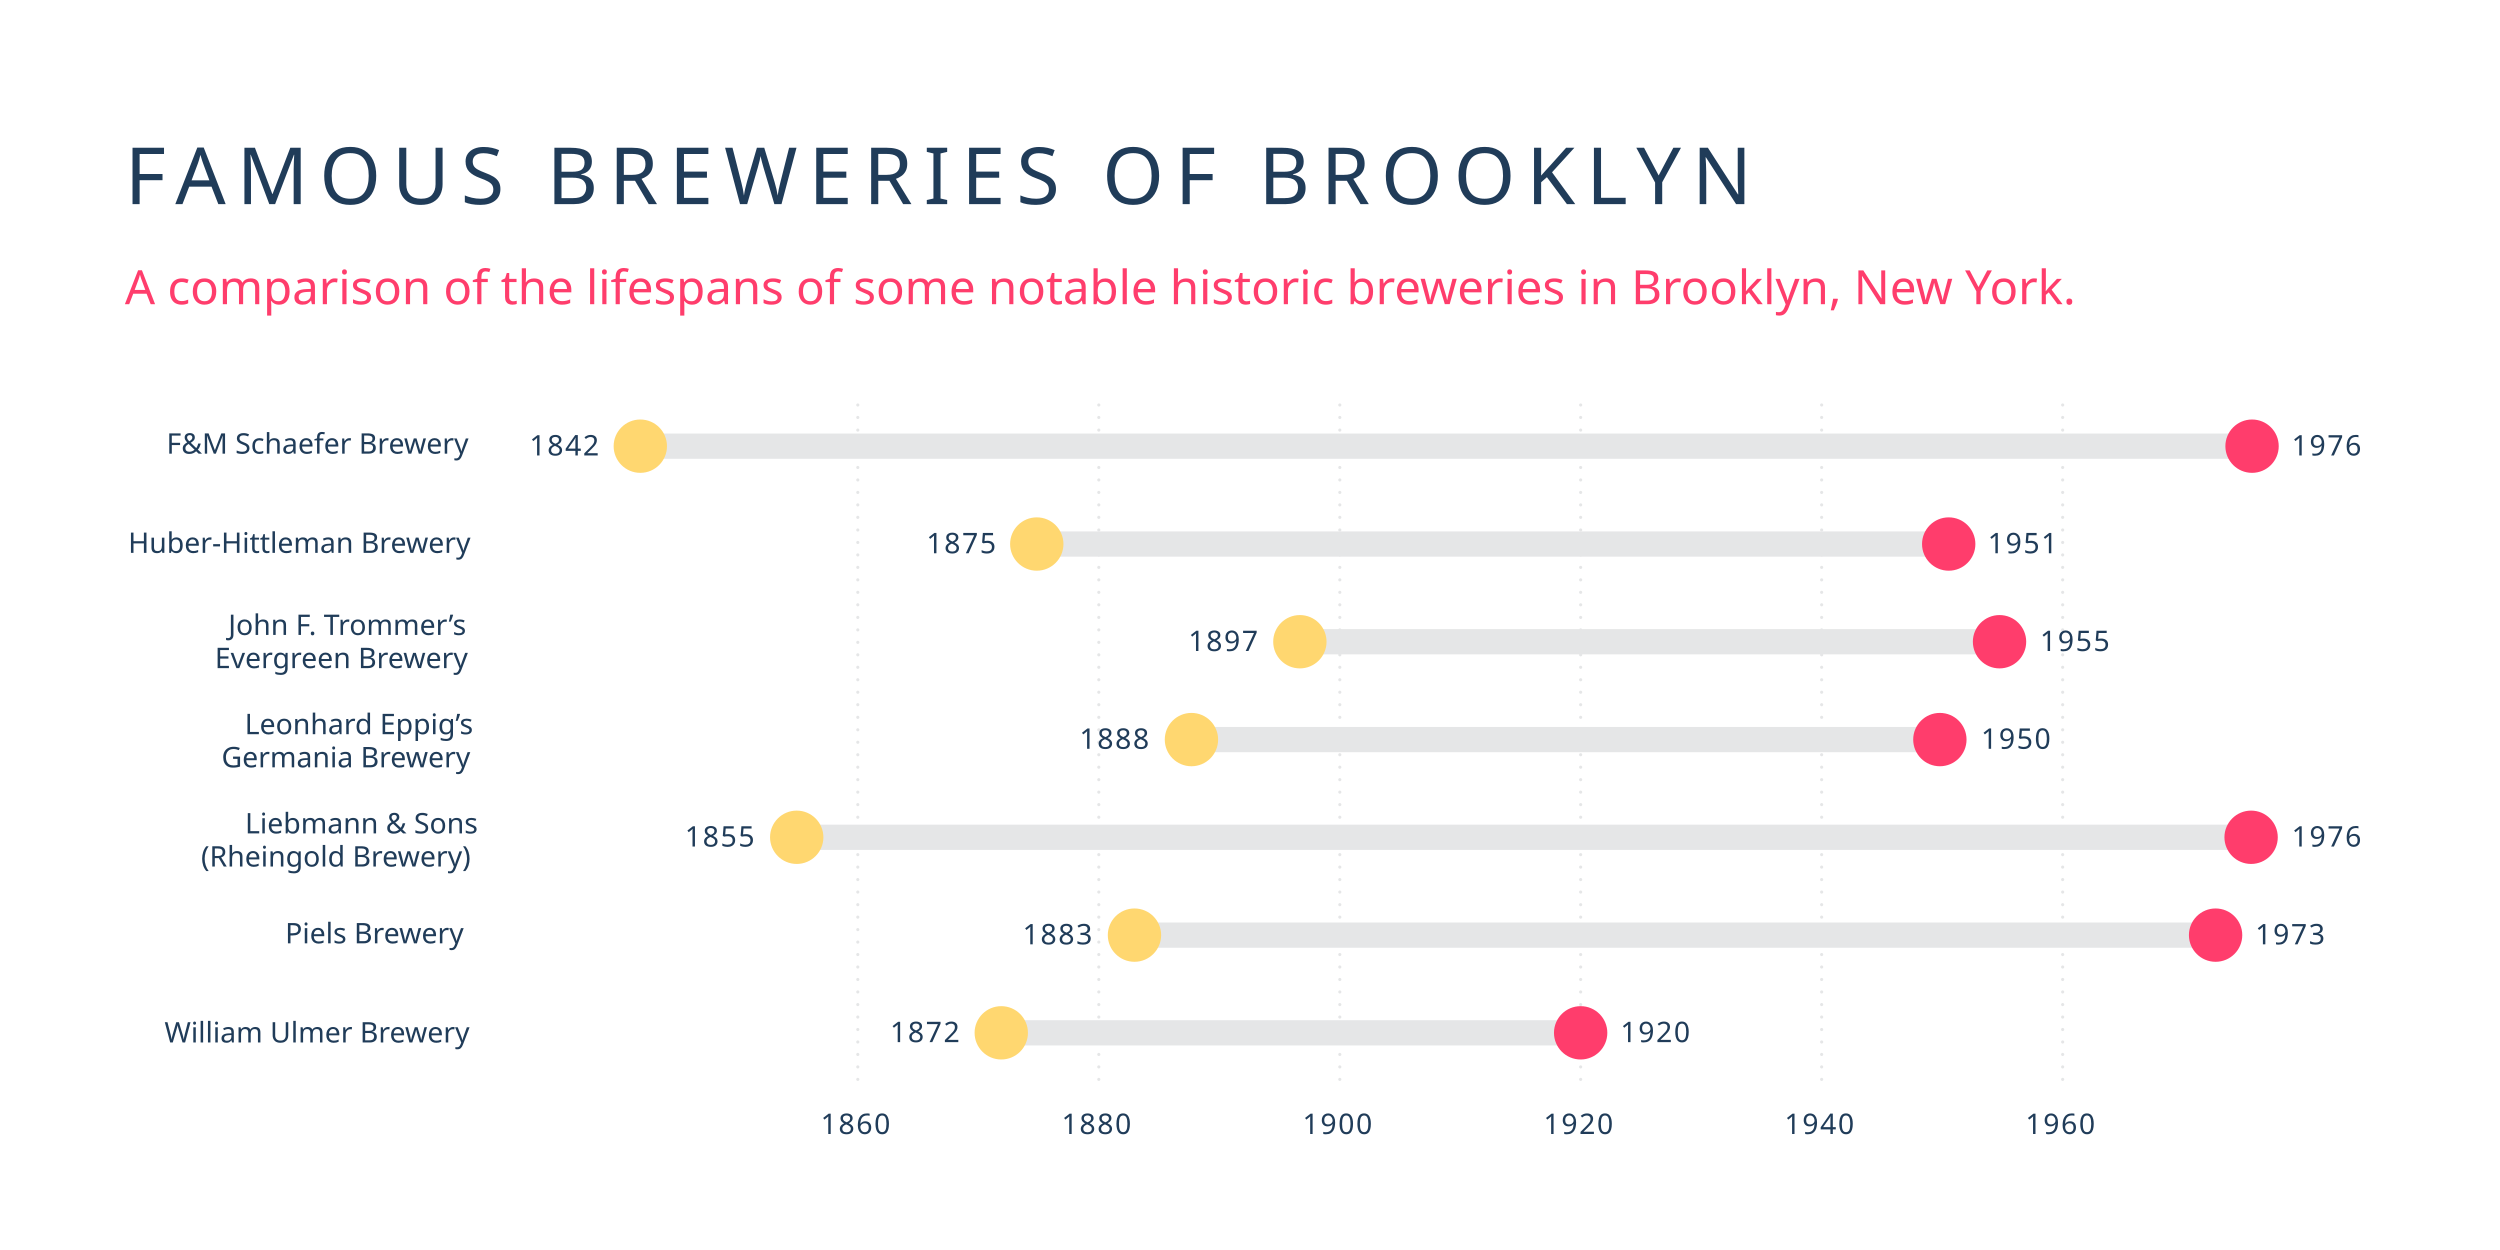
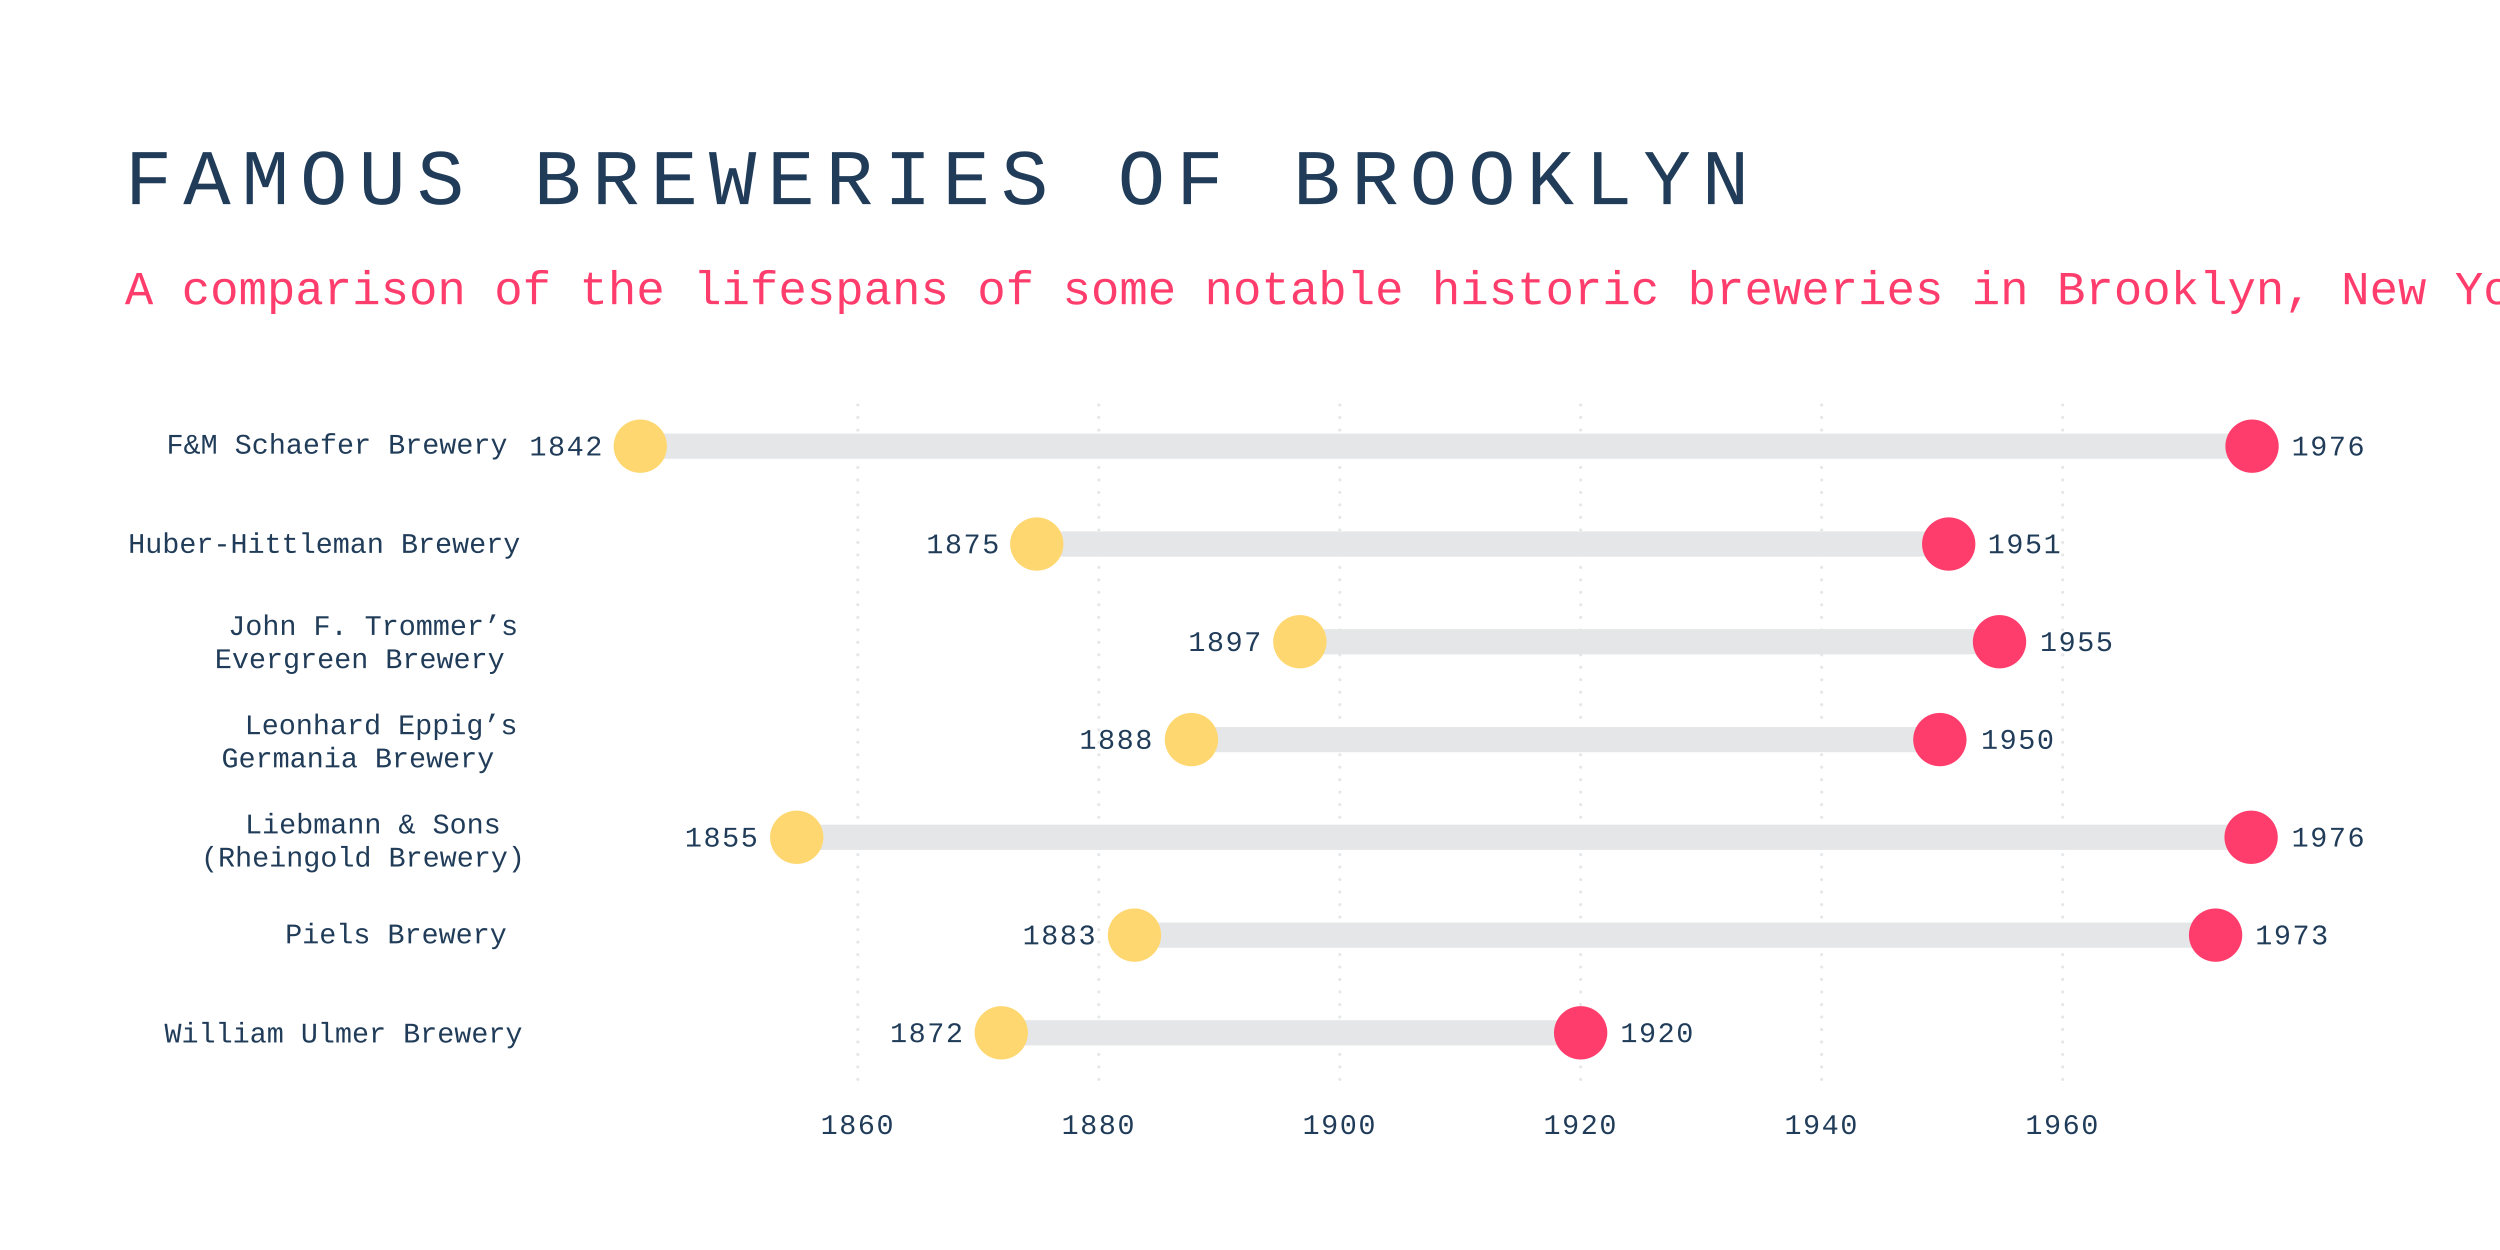
<svg xmlns="http://www.w3.org/2000/svg" version="1.1" x="0px" y="0px" viewBox="0 0 1584 792" style="enable-background:new 0 0 1584 792;" xml:space="preserve">
  <style type="text/css">
	.st0{fill:#E5E6E7;}
	.st1{fill:none;}
	.st2{fill:#203C59;}
- 	.st3{font-family:'Lato-Regular';}
+ 	.st3{font-family:'Lato-Regular',Monaco,'Courier New',monospace;}
	.st4{font-size:18px;}
	.st5{letter-spacing:1;}
	.st6{fill:none;stroke:#E5E6E7;stroke-width:16;stroke-miterlimit:10;}
	.st7{fill:#FFD770;}
	.st8{fill:#FF3D6C;}
- 	.st9{font-family:'Lato-Heavy';}
+ 	.st9{font-family:'Lato-Bold','Lato-Regular',Monaco,'Courier New',monospace;letter-spacing:2px;}
	.st10{font-size:50px;}
	.st11{letter-spacing:7;}
	.st12{font-size:30px;}
</style>
  <g id="grid">
    <g>
      <g>
        <circle class="st0" cx="1001.5" cy="256.6" r="1" />
        <circle class="st0" cx="1001.5" cy="264.5" r="1" />
        <circle class="st0" cx="1001.5" cy="272.5" r="1" />
        <circle class="st0" cx="1001.5" cy="280.4" r="1" />
        <circle class="st0" cx="1001.5" cy="288.3" r="1" />
        <circle class="st0" cx="1001.5" cy="296.2" r="1" />
        <circle class="st0" cx="1001.5" cy="304.1" r="1" />
        <circle class="st0" cx="1001.5" cy="312" r="1" />
        <circle class="st0" cx="1001.5" cy="319.9" r="1" />
        <circle class="st0" cx="1001.5" cy="327.8" r="1" />
        <circle class="st0" cx="1001.5" cy="335.8" r="1" />
        <circle class="st0" cx="1001.5" cy="343.7" r="1" />
        <circle class="st0" cx="1001.5" cy="351.6" r="1" />
        <circle class="st0" cx="1001.5" cy="359.5" r="1" />
        <circle class="st0" cx="1001.5" cy="367.4" r="1" />
        <circle class="st0" cx="1001.5" cy="375.3" r="1" />
        <circle class="st0" cx="1001.5" cy="383.2" r="1" />
        <circle class="st0" cx="1001.5" cy="391.2" r="1" />
        <circle class="st0" cx="1001.5" cy="399.1" r="1" />
        <circle class="st0" cx="1001.5" cy="407" r="1" />
        <circle class="st0" cx="1001.5" cy="414.9" r="1" />
        <circle class="st0" cx="1001.5" cy="422.8" r="1" />
        <circle class="st0" cx="1001.5" cy="430.7" r="1" />
        <circle class="st0" cx="1001.5" cy="438.6" r="1" />
        <circle class="st0" cx="1001.5" cy="446.5" r="1" />
        <circle class="st0" cx="1001.5" cy="454.5" r="1" />
        <circle class="st0" cx="1001.5" cy="462.4" r="1" />
        <circle class="st0" cx="1001.5" cy="470.3" r="1" />
        <circle class="st0" cx="1001.5" cy="478.2" r="1" />
        <circle class="st0" cx="1001.5" cy="486.1" r="1" />
        <circle class="st0" cx="1001.5" cy="494" r="1" />
        <circle class="st0" cx="1001.5" cy="501.9" r="1" />
        <circle class="st0" cx="1001.5" cy="509.8" r="1" />
        <circle class="st0" cx="1001.5" cy="517.8" r="1" />
        <circle class="st0" cx="1001.5" cy="525.7" r="1" />
        <circle class="st0" cx="1001.5" cy="533.6" r="1" />
        <circle class="st0" cx="1001.5" cy="541.5" r="1" />
        <circle class="st0" cx="1001.5" cy="549.4" r="1" />
        <circle class="st0" cx="1001.5" cy="557.3" r="1" />
        <circle class="st0" cx="1001.5" cy="565.2" r="1" />
        <circle class="st0" cx="1001.5" cy="573.2" r="1" />
        <circle class="st0" cx="1001.5" cy="581.1" r="1" />
        <circle class="st0" cx="1001.5" cy="589" r="1" />
        <circle class="st0" cx="1001.5" cy="596.9" r="1" />
        <circle class="st0" cx="1001.5" cy="604.8" r="1" />
        <circle class="st0" cx="1001.5" cy="612.7" r="1" />
        <circle class="st0" cx="1001.5" cy="620.6" r="1" />
        <circle class="st0" cx="1001.5" cy="628.5" r="1" />
        <circle class="st0" cx="1001.5" cy="636.5" r="1" />
        <circle class="st0" cx="1001.5" cy="644.4" r="1" />
        <circle class="st0" cx="1001.5" cy="652.3" r="1" />
        <circle class="st0" cx="1001.5" cy="660.2" r="1" />
        <circle class="st0" cx="1001.5" cy="668.1" r="1" />
        <circle class="st0" cx="1001.5" cy="676" r="1" />
        <circle class="st0" cx="1001.5" cy="683.9" r="1" />
      </g>
      <rect x="976.8" y="705.2" class="st1" width="49.5" height="14.8" />
      <text transform="matrix(1 0 0 1 977.9534 718.4929)" class="st2 st3 st4 st5">1920</text>
    </g>
    <g>
      <g>
        <circle class="st0" cx="543.5" cy="256.6" r="1" />
        <circle class="st0" cx="543.5" cy="264.5" r="1" />
        <circle class="st0" cx="543.5" cy="272.5" r="1" />
        <circle class="st0" cx="543.5" cy="280.4" r="1" />
        <circle class="st0" cx="543.5" cy="288.3" r="1" />
        <circle class="st0" cx="543.5" cy="296.2" r="1" />
        <circle class="st0" cx="543.5" cy="304.1" r="1" />
        <circle class="st0" cx="543.5" cy="312" r="1" />
        <circle class="st0" cx="543.5" cy="319.9" r="1" />
        <circle class="st0" cx="543.5" cy="327.8" r="1" />
        <circle class="st0" cx="543.5" cy="335.8" r="1" />
        <circle class="st0" cx="543.5" cy="343.7" r="1" />
        <circle class="st0" cx="543.5" cy="351.6" r="1" />
        <circle class="st0" cx="543.5" cy="359.5" r="1" />
        <circle class="st0" cx="543.5" cy="367.4" r="1" />
        <circle class="st0" cx="543.5" cy="375.3" r="1" />
        <circle class="st0" cx="543.5" cy="383.2" r="1" />
        <circle class="st0" cx="543.5" cy="391.2" r="1" />
        <circle class="st0" cx="543.5" cy="399.1" r="1" />
        <circle class="st0" cx="543.5" cy="407" r="1" />
        <circle class="st0" cx="543.5" cy="414.9" r="1" />
        <circle class="st0" cx="543.5" cy="422.8" r="1" />
        <circle class="st0" cx="543.5" cy="430.7" r="1" />
        <circle class="st0" cx="543.5" cy="438.6" r="1" />
        <circle class="st0" cx="543.5" cy="446.5" r="1" />
        <circle class="st0" cx="543.5" cy="454.5" r="1" />
        <circle class="st0" cx="543.5" cy="462.4" r="1" />
        <circle class="st0" cx="543.5" cy="470.3" r="1" />
        <circle class="st0" cx="543.5" cy="478.2" r="1" />
        <circle class="st0" cx="543.5" cy="486.1" r="1" />
        <circle class="st0" cx="543.5" cy="494" r="1" />
        <circle class="st0" cx="543.5" cy="501.9" r="1" />
        <circle class="st0" cx="543.5" cy="509.8" r="1" />
        <circle class="st0" cx="543.5" cy="517.8" r="1" />
        <circle class="st0" cx="543.5" cy="525.7" r="1" />
        <circle class="st0" cx="543.5" cy="533.6" r="1" />
        <circle class="st0" cx="543.5" cy="541.5" r="1" />
        <circle class="st0" cx="543.5" cy="549.4" r="1" />
        <circle class="st0" cx="543.5" cy="557.3" r="1" />
        <circle class="st0" cx="543.5" cy="565.2" r="1" />
        <circle class="st0" cx="543.5" cy="573.2" r="1" />
        <circle class="st0" cx="543.5" cy="581.1" r="1" />
        <circle class="st0" cx="543.5" cy="589" r="1" />
        <circle class="st0" cx="543.5" cy="596.9" r="1" />
        <circle class="st0" cx="543.5" cy="604.8" r="1" />
        <circle class="st0" cx="543.5" cy="612.7" r="1" />
        <circle class="st0" cx="543.5" cy="620.6" r="1" />
        <circle class="st0" cx="543.5" cy="628.5" r="1" />
        <circle class="st0" cx="543.5" cy="636.5" r="1" />
        <circle class="st0" cx="543.5" cy="644.4" r="1" />
        <circle class="st0" cx="543.5" cy="652.3" r="1" />
        <circle class="st0" cx="543.5" cy="660.2" r="1" />
        <circle class="st0" cx="543.5" cy="668.1" r="1" />
        <circle class="st0" cx="543.5" cy="676" r="1" />
        <circle class="st0" cx="543.5" cy="683.9" r="1" />
      </g>
      <rect x="518.8" y="705.2" class="st1" width="49.5" height="14.8" />
      <text transform="matrix(1 0 0 1 519.9458 718.4929)" class="st2 st3 st4 st5">1860</text>
    </g>
    <g>
      <g>
        <circle class="st0" cx="696.2" cy="256.6" r="1" />
        <circle class="st0" cx="696.2" cy="264.5" r="1" />
        <circle class="st0" cx="696.2" cy="272.5" r="1" />
        <circle class="st0" cx="696.2" cy="280.4" r="1" />
        <circle class="st0" cx="696.2" cy="288.3" r="1" />
        <circle class="st0" cx="696.2" cy="296.2" r="1" />
        <circle class="st0" cx="696.2" cy="304.1" r="1" />
        <circle class="st0" cx="696.2" cy="312" r="1" />
        <circle class="st0" cx="696.2" cy="319.9" r="1" />
        <circle class="st0" cx="696.2" cy="327.8" r="1" />
        <circle class="st0" cx="696.2" cy="335.8" r="1" />
        <circle class="st0" cx="696.2" cy="343.7" r="1" />
        <circle class="st0" cx="696.2" cy="351.6" r="1" />
        <circle class="st0" cx="696.2" cy="359.5" r="1" />
        <circle class="st0" cx="696.2" cy="367.4" r="1" />
        <circle class="st0" cx="696.2" cy="375.3" r="1" />
        <circle class="st0" cx="696.2" cy="383.2" r="1" />
        <circle class="st0" cx="696.2" cy="391.2" r="1" />
        <circle class="st0" cx="696.2" cy="399.1" r="1" />
        <circle class="st0" cx="696.2" cy="407" r="1" />
        <circle class="st0" cx="696.2" cy="414.9" r="1" />
        <circle class="st0" cx="696.2" cy="422.8" r="1" />
        <circle class="st0" cx="696.2" cy="430.7" r="1" />
        <circle class="st0" cx="696.2" cy="438.6" r="1" />
        <circle class="st0" cx="696.2" cy="446.5" r="1" />
        <circle class="st0" cx="696.2" cy="454.5" r="1" />
        <circle class="st0" cx="696.2" cy="462.4" r="1" />
        <circle class="st0" cx="696.2" cy="470.3" r="1" />
        <circle class="st0" cx="696.2" cy="478.2" r="1" />
        <circle class="st0" cx="696.2" cy="486.1" r="1" />
        <circle class="st0" cx="696.2" cy="494" r="1" />
        <circle class="st0" cx="696.2" cy="501.9" r="1" />
        <circle class="st0" cx="696.2" cy="509.8" r="1" />
        <circle class="st0" cx="696.2" cy="517.8" r="1" />
        <circle class="st0" cx="696.2" cy="525.7" r="1" />
        <circle class="st0" cx="696.2" cy="533.6" r="1" />
        <circle class="st0" cx="696.2" cy="541.5" r="1" />
        <circle class="st0" cx="696.2" cy="549.4" r="1" />
        <circle class="st0" cx="696.2" cy="557.3" r="1" />
        <circle class="st0" cx="696.2" cy="565.2" r="1" />
        <circle class="st0" cx="696.2" cy="573.2" r="1" />
        <circle class="st0" cx="696.2" cy="581.1" r="1" />
        <circle class="st0" cx="696.2" cy="589" r="1" />
        <circle class="st0" cx="696.2" cy="596.9" r="1" />
        <circle class="st0" cx="696.2" cy="604.8" r="1" />
        <circle class="st0" cx="696.2" cy="612.7" r="1" />
        <circle class="st0" cx="696.2" cy="620.6" r="1" />
        <circle class="st0" cx="696.2" cy="628.5" r="1" />
        <circle class="st0" cx="696.2" cy="636.5" r="1" />
        <circle class="st0" cx="696.2" cy="644.4" r="1" />
        <circle class="st0" cx="696.2" cy="652.3" r="1" />
        <circle class="st0" cx="696.2" cy="660.2" r="1" />
        <circle class="st0" cx="696.2" cy="668.1" r="1" />
        <circle class="st0" cx="696.2" cy="676" r="1" />
        <circle class="st0" cx="696.2" cy="683.9" r="1" />
      </g>
      <rect x="671.4" y="705.2" class="st1" width="49.5" height="14.8" />
      <text transform="matrix(1 0 0 1 672.615 718.4929)" class="st2 st3 st4 st5">1880</text>
    </g>
    <g>
      <g>
        <circle class="st0" cx="848.9" cy="256.6" r="1" />
        <circle class="st0" cx="848.9" cy="264.5" r="1" />
        <circle class="st0" cx="848.9" cy="272.5" r="1" />
        <circle class="st0" cx="848.9" cy="280.4" r="1" />
        <circle class="st0" cx="848.9" cy="288.3" r="1" />
        <circle class="st0" cx="848.9" cy="296.2" r="1" />
        <circle class="st0" cx="848.9" cy="304.1" r="1" />
        <circle class="st0" cx="848.9" cy="312" r="1" />
        <circle class="st0" cx="848.9" cy="319.9" r="1" />
        <circle class="st0" cx="848.9" cy="327.8" r="1" />
        <circle class="st0" cx="848.9" cy="335.8" r="1" />
        <circle class="st0" cx="848.9" cy="343.7" r="1" />
        <circle class="st0" cx="848.9" cy="351.6" r="1" />
        <circle class="st0" cx="848.9" cy="359.5" r="1" />
        <circle class="st0" cx="848.9" cy="367.4" r="1" />
        <circle class="st0" cx="848.9" cy="375.3" r="1" />
        <circle class="st0" cx="848.9" cy="383.2" r="1" />
        <circle class="st0" cx="848.9" cy="391.2" r="1" />
        <circle class="st0" cx="848.9" cy="399.1" r="1" />
        <circle class="st0" cx="848.9" cy="407" r="1" />
        <circle class="st0" cx="848.9" cy="414.9" r="1" />
        <circle class="st0" cx="848.9" cy="422.8" r="1" />
        <circle class="st0" cx="848.9" cy="430.7" r="1" />
        <circle class="st0" cx="848.9" cy="438.6" r="1" />
        <circle class="st0" cx="848.9" cy="446.5" r="1" />
        <circle class="st0" cx="848.9" cy="454.5" r="1" />
        <circle class="st0" cx="848.9" cy="462.4" r="1" />
        <circle class="st0" cx="848.9" cy="470.3" r="1" />
        <circle class="st0" cx="848.9" cy="478.2" r="1" />
        <circle class="st0" cx="848.9" cy="486.1" r="1" />
        <circle class="st0" cx="848.9" cy="494" r="1" />
        <circle class="st0" cx="848.9" cy="501.9" r="1" />
        <circle class="st0" cx="848.9" cy="509.8" r="1" />
        <circle class="st0" cx="848.9" cy="517.8" r="1" />
        <circle class="st0" cx="848.9" cy="525.7" r="1" />
        <circle class="st0" cx="848.9" cy="533.6" r="1" />
        <circle class="st0" cx="848.9" cy="541.5" r="1" />
        <circle class="st0" cx="848.9" cy="549.4" r="1" />
        <circle class="st0" cx="848.9" cy="557.3" r="1" />
        <circle class="st0" cx="848.9" cy="565.2" r="1" />
        <circle class="st0" cx="848.9" cy="573.2" r="1" />
        <circle class="st0" cx="848.9" cy="581.1" r="1" />
        <circle class="st0" cx="848.9" cy="589" r="1" />
        <circle class="st0" cx="848.9" cy="596.9" r="1" />
        <circle class="st0" cx="848.9" cy="604.8" r="1" />
        <circle class="st0" cx="848.9" cy="612.7" r="1" />
        <circle class="st0" cx="848.9" cy="620.6" r="1" />
        <circle class="st0" cx="848.9" cy="628.5" r="1" />
        <circle class="st0" cx="848.9" cy="636.5" r="1" />
        <circle class="st0" cx="848.9" cy="644.4" r="1" />
        <circle class="st0" cx="848.9" cy="652.3" r="1" />
        <circle class="st0" cx="848.9" cy="660.2" r="1" />
        <circle class="st0" cx="848.9" cy="668.1" r="1" />
        <circle class="st0" cx="848.9" cy="676" r="1" />
        <circle class="st0" cx="848.9" cy="683.9" r="1" />
      </g>
      <rect x="824.1" y="705.2" class="st1" width="49.5" height="14.8" />
      <text transform="matrix(1 0 0 1 825.2842 718.4929)" class="st2 st3 st4 st5">1900</text>
    </g>
    <g>
      <g>
        <circle class="st0" cx="1154.2" cy="256.6" r="1" />
        <circle class="st0" cx="1154.2" cy="264.5" r="1" />
        <circle class="st0" cx="1154.2" cy="272.5" r="1" />
        <circle class="st0" cx="1154.2" cy="280.4" r="1" />
        <circle class="st0" cx="1154.2" cy="288.3" r="1" />
        <circle class="st0" cx="1154.2" cy="296.2" r="1" />
        <circle class="st0" cx="1154.2" cy="304.1" r="1" />
        <circle class="st0" cx="1154.2" cy="312" r="1" />
        <circle class="st0" cx="1154.2" cy="319.9" r="1" />
        <circle class="st0" cx="1154.2" cy="327.8" r="1" />
        <circle class="st0" cx="1154.2" cy="335.8" r="1" />
        <circle class="st0" cx="1154.2" cy="343.7" r="1" />
        <circle class="st0" cx="1154.2" cy="351.6" r="1" />
        <circle class="st0" cx="1154.2" cy="359.5" r="1" />
        <circle class="st0" cx="1154.2" cy="367.4" r="1" />
        <circle class="st0" cx="1154.2" cy="375.3" r="1" />
        <circle class="st0" cx="1154.2" cy="383.2" r="1" />
        <circle class="st0" cx="1154.2" cy="391.2" r="1" />
        <circle class="st0" cx="1154.2" cy="399.1" r="1" />
        <circle class="st0" cx="1154.2" cy="407" r="1" />
        <circle class="st0" cx="1154.2" cy="414.9" r="1" />
        <circle class="st0" cx="1154.2" cy="422.8" r="1" />
        <circle class="st0" cx="1154.2" cy="430.7" r="1" />
        <circle class="st0" cx="1154.2" cy="438.6" r="1" />
        <circle class="st0" cx="1154.2" cy="446.5" r="1" />
        <circle class="st0" cx="1154.2" cy="454.5" r="1" />
        <circle class="st0" cx="1154.2" cy="462.4" r="1" />
        <circle class="st0" cx="1154.2" cy="470.3" r="1" />
        <circle class="st0" cx="1154.2" cy="478.2" r="1" />
        <circle class="st0" cx="1154.2" cy="486.1" r="1" />
        <circle class="st0" cx="1154.2" cy="494" r="1" />
        <circle class="st0" cx="1154.2" cy="501.9" r="1" />
        <circle class="st0" cx="1154.2" cy="509.8" r="1" />
        <circle class="st0" cx="1154.2" cy="517.8" r="1" />
        <circle class="st0" cx="1154.2" cy="525.7" r="1" />
        <circle class="st0" cx="1154.2" cy="533.6" r="1" />
        <circle class="st0" cx="1154.2" cy="541.5" r="1" />
        <circle class="st0" cx="1154.2" cy="549.4" r="1" />
        <circle class="st0" cx="1154.2" cy="557.3" r="1" />
        <circle class="st0" cx="1154.2" cy="565.2" r="1" />
        <circle class="st0" cx="1154.2" cy="573.2" r="1" />
        <circle class="st0" cx="1154.2" cy="581.1" r="1" />
        <circle class="st0" cx="1154.2" cy="589" r="1" />
        <circle class="st0" cx="1154.2" cy="596.9" r="1" />
        <circle class="st0" cx="1154.2" cy="604.8" r="1" />
        <circle class="st0" cx="1154.2" cy="612.7" r="1" />
        <circle class="st0" cx="1154.2" cy="620.6" r="1" />
        <circle class="st0" cx="1154.2" cy="628.5" r="1" />
        <circle class="st0" cx="1154.2" cy="636.5" r="1" />
        <circle class="st0" cx="1154.2" cy="644.4" r="1" />
        <circle class="st0" cx="1154.2" cy="652.3" r="1" />
        <circle class="st0" cx="1154.2" cy="660.2" r="1" />
        <circle class="st0" cx="1154.2" cy="668.1" r="1" />
        <circle class="st0" cx="1154.2" cy="676" r="1" />
        <circle class="st0" cx="1154.2" cy="683.9" r="1" />
      </g>
      <rect x="1129.4" y="705.2" class="st1" width="49.5" height="14.8" />
      <text transform="matrix(1 0 0 1 1130.623 718.4929)" class="st2 st3 st4 st5">1940 </text>
    </g>
    <g>
      <g>
        <circle class="st0" cx="1306.9" cy="256.6" r="1" />
        <circle class="st0" cx="1306.9" cy="264.5" r="1" />
        <circle class="st0" cx="1306.9" cy="272.5" r="1" />
        <circle class="st0" cx="1306.9" cy="280.4" r="1" />
        <circle class="st0" cx="1306.9" cy="288.3" r="1" />
        <circle class="st0" cx="1306.9" cy="296.2" r="1" />
        <circle class="st0" cx="1306.9" cy="304.1" r="1" />
        <circle class="st0" cx="1306.9" cy="312" r="1" />
        <circle class="st0" cx="1306.9" cy="319.9" r="1" />
        <circle class="st0" cx="1306.9" cy="327.8" r="1" />
        <circle class="st0" cx="1306.9" cy="335.8" r="1" />
        <circle class="st0" cx="1306.9" cy="343.7" r="1" />
        <circle class="st0" cx="1306.9" cy="351.6" r="1" />
        <circle class="st0" cx="1306.9" cy="359.5" r="1" />
        <circle class="st0" cx="1306.9" cy="367.4" r="1" />
        <circle class="st0" cx="1306.9" cy="375.3" r="1" />
        <circle class="st0" cx="1306.9" cy="383.2" r="1" />
        <circle class="st0" cx="1306.9" cy="391.2" r="1" />
        <circle class="st0" cx="1306.9" cy="399.1" r="1" />
        <circle class="st0" cx="1306.9" cy="407" r="1" />
        <circle class="st0" cx="1306.9" cy="414.9" r="1" />
        <circle class="st0" cx="1306.9" cy="422.8" r="1" />
        <circle class="st0" cx="1306.9" cy="430.7" r="1" />
        <circle class="st0" cx="1306.9" cy="438.6" r="1" />
        <circle class="st0" cx="1306.9" cy="446.5" r="1" />
        <circle class="st0" cx="1306.9" cy="454.5" r="1" />
        <circle class="st0" cx="1306.9" cy="462.4" r="1" />
        <circle class="st0" cx="1306.9" cy="470.3" r="1" />
        <circle class="st0" cx="1306.9" cy="478.2" r="1" />
        <circle class="st0" cx="1306.9" cy="486.1" r="1" />
        <circle class="st0" cx="1306.9" cy="494" r="1" />
        <circle class="st0" cx="1306.9" cy="501.9" r="1" />
        <circle class="st0" cx="1306.9" cy="509.8" r="1" />
        <circle class="st0" cx="1306.9" cy="517.8" r="1" />
        <circle class="st0" cx="1306.9" cy="525.7" r="1" />
        <circle class="st0" cx="1306.9" cy="533.6" r="1" />
        <circle class="st0" cx="1306.9" cy="541.5" r="1" />
        <circle class="st0" cx="1306.9" cy="549.4" r="1" />
        <circle class="st0" cx="1306.9" cy="557.3" r="1" />
        <circle class="st0" cx="1306.9" cy="565.2" r="1" />
        <circle class="st0" cx="1306.9" cy="573.2" r="1" />
        <circle class="st0" cx="1306.9" cy="581.1" r="1" />
        <circle class="st0" cx="1306.9" cy="589" r="1" />
        <circle class="st0" cx="1306.9" cy="596.9" r="1" />
        <circle class="st0" cx="1306.9" cy="604.8" r="1" />
        <circle class="st0" cx="1306.9" cy="612.7" r="1" />
        <circle class="st0" cx="1306.9" cy="620.6" r="1" />
        <circle class="st0" cx="1306.9" cy="628.5" r="1" />
        <circle class="st0" cx="1306.9" cy="636.5" r="1" />
        <circle class="st0" cx="1306.9" cy="644.4" r="1" />
        <circle class="st0" cx="1306.9" cy="652.3" r="1" />
        <circle class="st0" cx="1306.9" cy="660.2" r="1" />
        <circle class="st0" cx="1306.9" cy="668.1" r="1" />
        <circle class="st0" cx="1306.9" cy="676" r="1" />
        <circle class="st0" cx="1306.9" cy="683.9" r="1" />
      </g>
      <rect x="1282.1" y="705.2" class="st1" width="49.5" height="14.8" />
      <text transform="matrix(1 0 0 1 1283.292 718.4929)" class="st2 st3 st4 st5">1960 </text>
    </g>
    <rect x="751.7" y="399.2" class="st1" width="49.5" height="14.8" />
    <text transform="matrix(1 0 0 1 752.9323 412.4826)" class="st2 st3 st4 st5">1897</text>
    <rect x="1291.3" y="399.2" class="st1" width="49.5" height="14.8" />
    <text transform="matrix(1 0 0 1 1292.536 412.4826)" class="st2 st3 st4 st5">1955</text>
    <rect x="585.7" y="337.3" class="st1" width="49.5" height="14.8" />
    <text transform="matrix(1 0 0 1 586.9323 350.5317)" class="st2 st3 st4 st5">1875</text>
    <rect x="1258.2" y="337.3" class="st1" width="49.5" height="14.8" />
    <text transform="matrix(1 0 0 1 1259.429 350.5317)" class="st2 st3 st4 st5">1951</text>
    <rect x="334.3" y="275.3" class="st1" width="49.5" height="14.8" />
    <text transform="matrix(1 0 0 1 335.4448 288.5808)" class="st2 st3 st4 st5">1842</text>
    <rect x="1450.8" y="275.3" class="st1" width="49.5" height="14.8" />
    <text transform="matrix(1 0 0 1 1451.976 288.5808)" class="st2 st3 st4 st5">1976</text>
    <rect x="682.7" y="461.2" class="st1" width="49.5" height="14.8" />
    <text transform="matrix(1 0 0 1 683.9323 474.4334)" class="st2 st3 st4 st5">1888</text>
    <rect x="1254" y="461.2" class="st1" width="49.5" height="14.8" />
    <text transform="matrix(1 0 0 1 1255.179 474.4334)" class="st2 st3 st4 st5">1950</text>
    <rect x="432.7" y="523.1" class="st1" width="49.5" height="14.8" />
    <text transform="matrix(1 0 0 1 433.9332 536.3843)" class="st2 st3 st4 st5">1855</text>
    <rect x="1450.8" y="523.1" class="st1" width="49.5" height="14.8" />
    <text transform="matrix(1 0 0 1 1451.977 536.3843)" class="st2 st3 st4 st5">1976</text>
    <rect x="646.7" y="585.1" class="st1" width="49.5" height="14.8" />
    <text transform="matrix(1 0 0 1 647.9332 598.3352)" class="st2 st3 st4 st5">1883</text>
    <rect x="1427.7" y="585.1" class="st1" width="49.5" height="14.8" />
    <text transform="matrix(1 0 0 1 1428.931 598.3352)" class="st2 st3 st4 st5">1973</text>
    <rect x="562.7" y="647" class="st1" width="49.5" height="14.8" />
    <text transform="matrix(1 0 0 1 563.9332 660.2861)" class="st2 st3 st4 st5">1872</text>
    <rect x="1025.5" y="647" class="st1" width="49.5" height="14.8" />
    <text transform="matrix(1 0 0 1 1026.68 660.2861)" class="st2 st3 st4 st5">1920</text>
  </g>
  <g id="graph">
    <line class="st6" x1="403.6" y1="282.7" x2="1426.9" y2="282.7" />
    <line class="st6" x1="654.7" y1="344.7" x2="1234.7" y2="344.7" />
    <line class="st6" x1="819.6" y1="406.6" x2="1269.2" y2="406.6" />
    <line class="st6" x1="754.9" y1="468.6" x2="1232.4" y2="468.6" />
    <line class="st6" x1="634.1" y1="654.4" x2="1001.5" y2="654.4" />
    <line class="st6" x1="502.4" y1="530.5" x2="1426.9" y2="530.5" />
    <line class="st6" x1="716.4" y1="592.5" x2="1403.8" y2="592.5" />
    <circle class="st7" cx="405.7" cy="282.7" r="16.9" />
    <circle class="st7" cx="656.9" cy="344.7" r="16.9" />
    <circle class="st7" cx="823.6" cy="406.6" r="16.9" />
    <circle class="st7" cx="754.9" cy="468.6" r="16.9" />
    <circle class="st7" cx="504.8" cy="530.5" r="16.9" />
    <circle class="st7" cx="718.8" cy="592.5" r="16.9" />
    <circle class="st7" cx="634.4" cy="654.4" r="16.9" />
    <circle class="st8" cx="1426.9" cy="282.7" r="16.9" />
    <circle class="st8" cx="1234.7" cy="344.7" r="16.9" />
    <circle class="st8" cx="1266.9" cy="406.6" r="16.9" />
    <circle class="st8" cx="1229.1" cy="468.6" r="16.9" />
    <circle class="st8" cx="1426.3" cy="530.5" r="16.9" />
    <circle class="st8" cx="1403.8" cy="592.5" r="16.9" />
    <circle class="st8" cx="1001.5" cy="654.4" r="16.9" />
  </g>
  <g id="text">
    <rect x="79.1" y="92" class="st1" width="1116.9" height="56" />
    <text transform="matrix(1 0 0 1 79.1228 129.3235)" class="st2 st9 st10 st11">FAMOUS BREWERIES OF BROOKLYN</text>
    <rect x="105" y="274.2" class="st1" width="185.5" height="13.5" />
    <text transform="matrix(1 0 0 1 105.501 287.4401)" class="st2 st3 st4">F&amp;M Schaefer Brewery</text>
    <rect x="77.3" y="337" class="st1" width="213.2" height="13.4" />
    <text transform="matrix(1 0 0 1 81.2192 350.3062)" class="st2 st3 st4">Huber-Hittleman Brewery</text>
    <rect x="128.1" y="389" class="st1" width="162.4" height="35" />
    <text transform="matrix(1 0 0 1 144.6315 402.3129)">
      <tspan x="0" y="0" class="st2 st3 st4">John F. Trommer’s </tspan>
      <tspan x="-8.5" y="21" class="st2 st3 st4">Evergreen Brewery</tspan>
    </text>
    <rect x="133.8" y="451.9" class="st1" width="156.7" height="35" />
    <text transform="matrix(1 0 0 1 155.0367 465.1789)">
      <tspan x="0" y="0" class="st2 st3 st4">Leonhard Eppig’s </tspan>
      <tspan x="-14.7" y="21" class="st2 st3 st4">Germania Brewery</tspan>
    </text>
    <rect x="123.6" y="514.8" class="st1" width="166.9" height="34.9" />
    <text transform="matrix(1 0 0 1 155.2521 528.0444)">
      <tspan x="0" y="0" class="st2 st3 st4">Liebmann &amp; Sons </tspan>
      <tspan x="-27.9" y="21" class="st2 st3 st4">(Rheingold Brewery)</tspan>
    </text>
    <rect x="172.7" y="584.4" class="st1" width="117.8" height="21.2" />
    <text transform="matrix(1 0 0 1 180.686 597.6937)" class="st2 st3 st4">Piels Brewery</text>
    <rect x="75.6" y="647.3" class="st1" width="214.9" height="21.2" />
    <text transform="matrix(1 0 0 1 104.2041 660.5217)" class="st2 st3 st4">William Ulmer Brewery</text>
    <rect x="79.1" y="170.6" class="st1" width="1369.4" height="33.5" />
    <text transform="matrix(1 0 0 1 79.1227 192.7495)" class="st8 st3 st12">A comparison of the lifespans of some notable historic breweries in Brooklyn, New York.</text>
  </g>
</svg>
